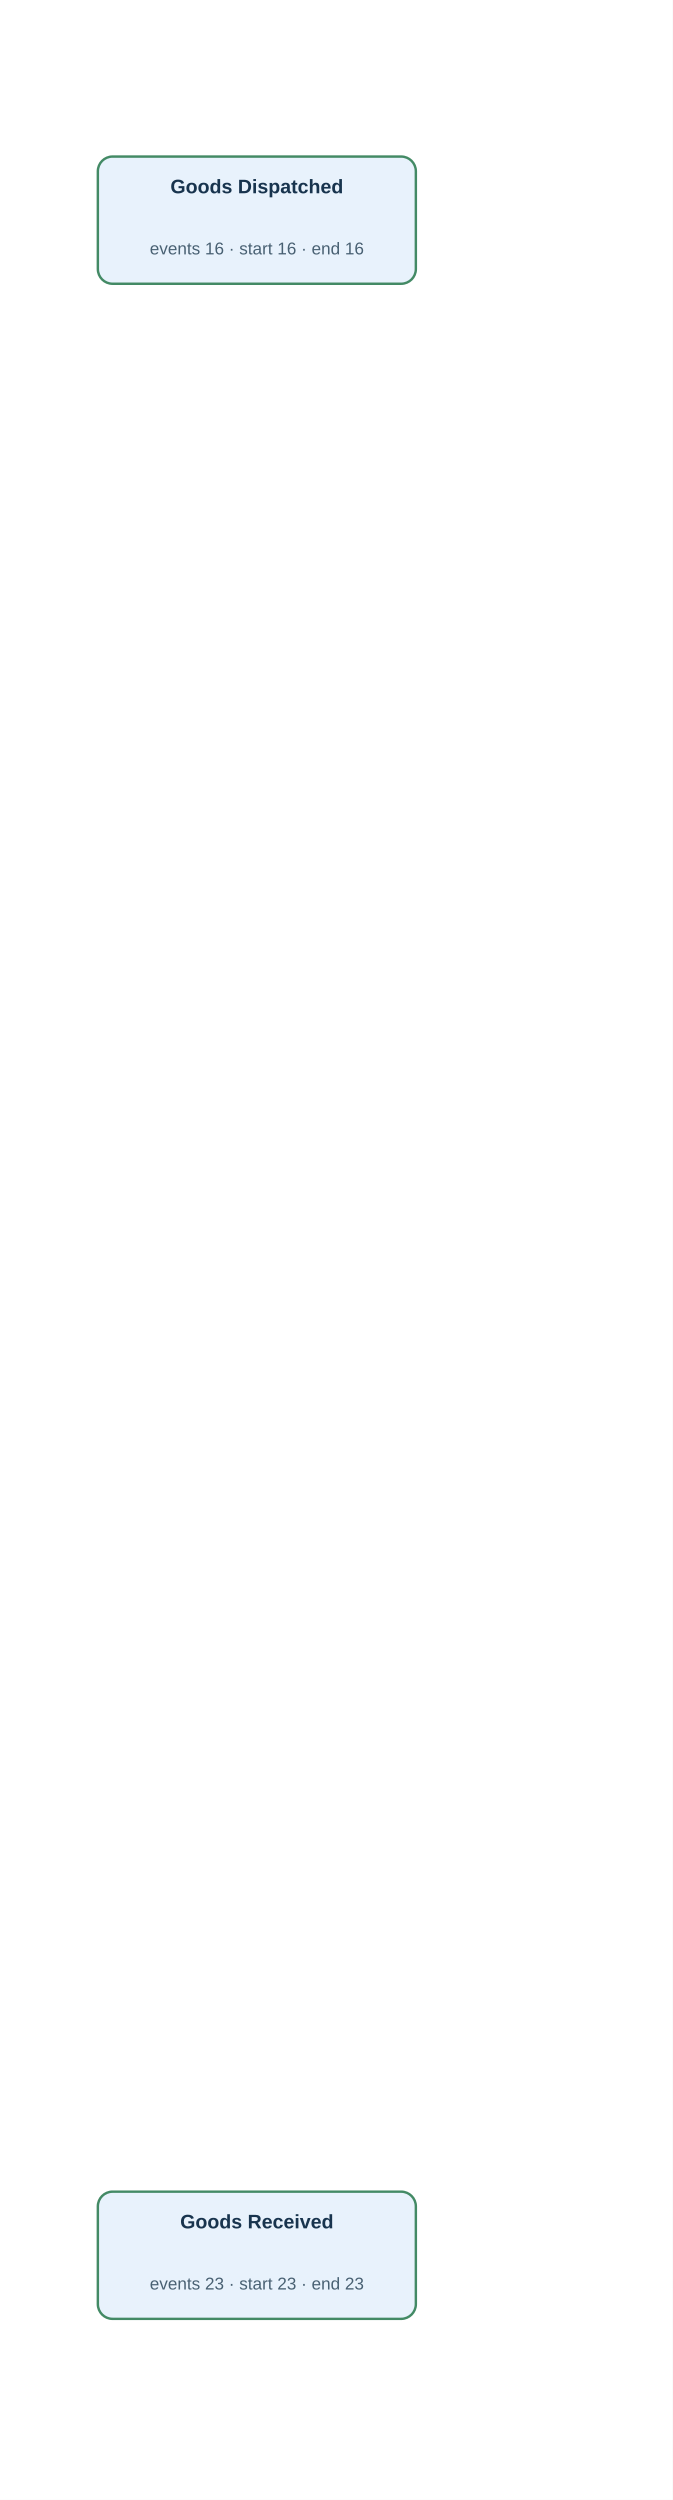
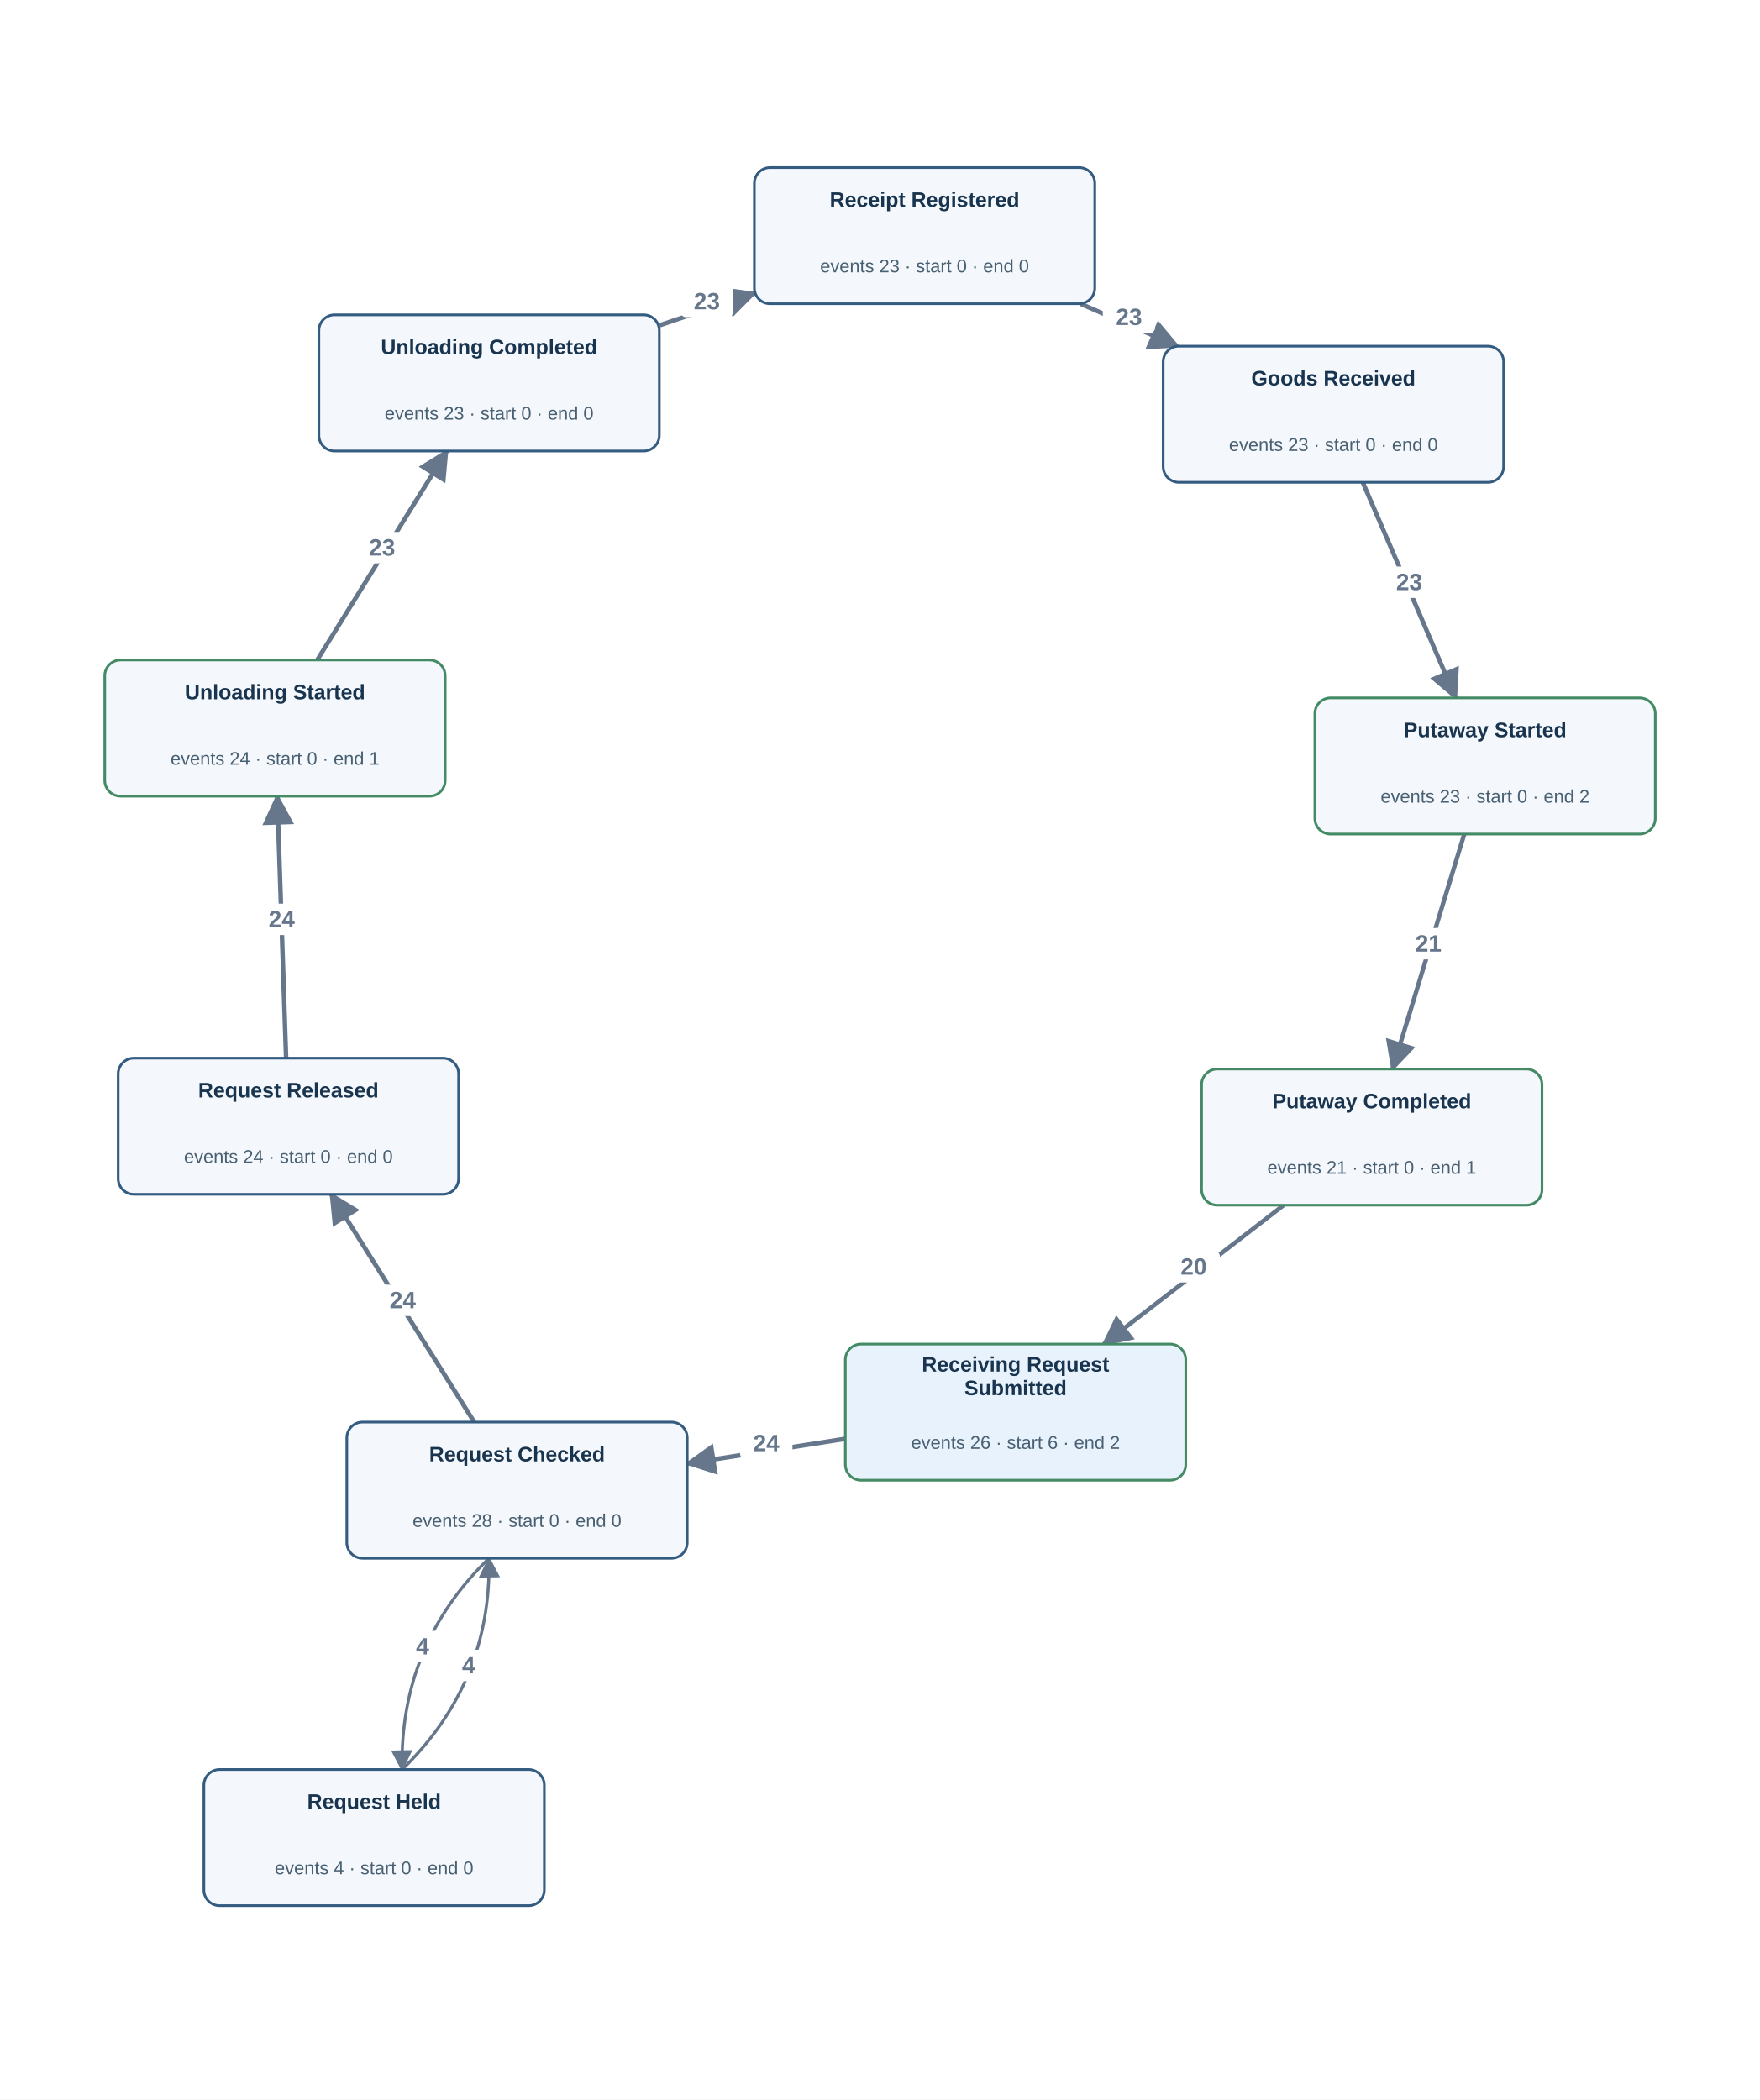
- <svg xmlns="http://www.w3.org/2000/svg" viewBox="0 0 550 2044" width="550" height="2044" role="img" aria-label="Gold directly follows graph">
+ <svg xmlns="http://www.w3.org/2000/svg" viewBox="0 0 1344 1604" width="1344" height="1604" role="img" aria-label="Gold directly follows graph">
  <defs>
    <marker id="arr" viewBox="0 0 10 10" refX="9" refY="5" markerWidth="7" markerHeight="7" orient="auto-start-reverse">
      <path d="M 0 0 L 10 5 L 0 10 z" fill="#66778c" />
    </marker>
  </defs>
-   <rect width="550" height="2043.9" fill="#fff" />
-   <g data-activity="Goods Dispatched">
-     <rect x="80" y="128.0" width="260" height="104" rx="12" fill="#e8f2fc" stroke="#438a65" stroke-width="2" />
-     <text x="210" y="158.0" text-anchor="middle" font-family="Arial,sans-serif" font-size="16" font-weight="600" fill="#18344e">Goods Dispatched</text>
-     <text x="210" y="208.0" text-anchor="middle" font-family="Arial,sans-serif" font-size="14" fill="#486072">events 16 · start 16 · end 16</text>
+   <rect width="1344.186" height="1603.569" fill="#fff" />
+   <g data-source="Goods Received" data-target="Putaway Started" data-edge="Goods Received → Putaway Started">
+     <path d="M 1040.765 368.401 Q 1076.265 450.729, 1111.764 533.057" fill="none" stroke="#66778c" stroke-width="3.425" marker-end="url(#arr)" />
+     <rect x="1056.265" y="432.729" width="40" height="24" rx="4" fill="white" />
+     <text x="1076.265" y="450.729" text-anchor="middle" font-family="Arial,sans-serif" font-size="18" font-weight="700" fill="#66778c">23</text>
+   </g>
+   <g data-source="Putaway Completed" data-target="Receiving Request Submitted" data-edge="Putaway Completed → Receiving Request Submitted">
+     <path d="M 980.331 920.523 Q 911.636 973.571, 842.941 1026.618" fill="none" stroke="#66778c" stroke-width="3.331" marker-end="url(#arr)" />
+     <rect x="891.636" y="955.571" width="40" height="24" rx="4" fill="white" />
+     <text x="911.636" y="973.571" text-anchor="middle" font-family="Arial,sans-serif" font-size="18" font-weight="700" fill="#66778c">20</text>
+   </g>
+   <g data-source="Putaway Started" data-target="Putaway Completed" data-edge="Putaway Started → Putaway Completed">
+     <path d="M 1118.315 637.057 Q 1090.928 726.79, 1063.541 816.523" fill="none" stroke="#66778c" stroke-width="3.364" marker-end="url(#arr)" />
+     <rect x="1070.928" y="708.79" width="40" height="24" rx="4" fill="white" />
+     <text x="1090.928" y="726.79" text-anchor="middle" font-family="Arial,sans-serif" font-size="18" font-weight="700" fill="#66778c">21</text>
+   </g>
+   <g data-source="Receipt Registered" data-target="Goods Received" data-edge="Receipt Registered → Goods Received">
+     <path d="M 825.148 232.0 Q 862.231 248.2, 899.314 264.401" fill="none" stroke="#66778c" stroke-width="3.425" marker-end="url(#arr)" />
+     <rect x="842.231" y="230.2" width="40" height="24" rx="4" fill="white" />
+     <text x="862.231" y="248.2" text-anchor="middle" font-family="Arial,sans-serif" font-size="18" font-weight="700" fill="#66778c">23</text>
+   </g>
+   <g data-source="Receiving Request Submitted" data-target="Request Checked" data-edge="Receiving Request Submitted → Request Checked">
+     <path d="M 645.603 1098.968 Q 585.233 1108.418, 524.863 1117.869" fill="none" stroke="#66778c" stroke-width="3.453" marker-end="url(#arr)" />
+     <rect x="565.233" y="1090.418" width="40" height="24" rx="4" fill="white" />
+     <text x="585.233" y="1108.418" text-anchor="middle" font-family="Arial,sans-serif" font-size="18" font-weight="700" fill="#66778c">24</text>
+   </g>
+   <g data-source="Request Checked" data-target="Request Held" data-edge="Request Checked → Request Held">
+     <path d="M 373.471 1190.218 Q 305.141 1256.437, 307.096 1351.569" fill="none" stroke="#66778c" stroke-width="2.327" marker-end="url(#arr)" />
+     <rect x="307.712" y="1245.665" width="30" height="24" rx="4" fill="white" />
+     <text x="322.712" y="1263.665" text-anchor="middle" font-family="Arial,sans-serif" font-size="18" font-weight="700" fill="#66778c">4</text>
+   </g>
+   <g data-source="Request Checked" data-target="Request Released" data-edge="Request Checked → Request Released">
+     <path d="M 362.202 1086.218 Q 307.554 999.214, 252.906 912.209" fill="none" stroke="#66778c" stroke-width="3.453" marker-end="url(#arr)" />
+     <rect x="287.554" y="981.214" width="40" height="24" rx="4" fill="white" />
+     <text x="307.554" y="999.214" text-anchor="middle" font-family="Arial,sans-serif" font-size="18" font-weight="700" fill="#66778c">24</text>
+   </g>
+   <g data-source="Request Held" data-target="Request Checked" data-edge="Request Held → Request Checked">
+     <path d="M 307.096 1351.569 Q 375.426 1285.35, 373.471 1190.218" fill="none" stroke="#66778c" stroke-width="2.327" marker-end="url(#arr)" />
+     <rect x="342.855" y="1260.122" width="30" height="24" rx="4" fill="white" />
+     <text x="357.855" y="1278.122" text-anchor="middle" font-family="Arial,sans-serif" font-size="18" font-weight="700" fill="#66778c">4</text>
+   </g>
+   <g data-source="Request Released" data-target="Unloading Started" data-edge="Request Released → Unloading Started">
+     <path d="M 218.492 808.209 Q 215.122 708.17, 211.752 608.13" fill="none" stroke="#66778c" stroke-width="3.453" marker-end="url(#arr)" />
+     <rect x="195.122" y="690.17" width="40" height="24" rx="4" fill="white" />
+     <text x="215.122" y="708.17" text-anchor="middle" font-family="Arial,sans-serif" font-size="18" font-weight="700" fill="#66778c">24</text>
+   </g>
+   <g data-source="Unloading Completed" data-target="Receipt Registered" data-edge="Unloading Completed → Receipt Registered">
+     <path d="M 503.539 248.515 Q 539.829 236.241, 576.119 223.968" fill="none" stroke="#66778c" stroke-width="3.425" marker-end="url(#arr)" />
+     <rect x="519.829" y="218.241" width="40" height="24" rx="4" fill="white" />
+     <text x="539.829" y="236.241" text-anchor="middle" font-family="Arial,sans-serif" font-size="18" font-weight="700" fill="#66778c">23</text>
+   </g>
+   <g data-source="Unloading Started" data-target="Unloading Completed" data-edge="Unloading Started → Unloading Completed">
+     <path d="M 242.255 504.13 Q 291.77 424.306, 341.284 344.483" fill="none" stroke="#66778c" stroke-width="3.425" marker-end="url(#arr)" />
+     <rect x="271.77" y="406.306" width="40" height="24" rx="4" fill="white" />
+     <text x="291.77" y="424.306" text-anchor="middle" font-family="Arial,sans-serif" font-size="18" font-weight="700" fill="#66778c">23</text>
  </g>
  <g data-activity="Goods Received">
-     <rect x="80.0" y="1791.9" width="260" height="104" rx="12" fill="#e8f2fc" stroke="#438a65" stroke-width="2" />
-     <text x="210.0" y="1821.9" text-anchor="middle" font-family="Arial,sans-serif" font-size="16" font-weight="600" fill="#18344e">Goods Received</text>
-     <text x="210.0" y="1871.9" text-anchor="middle" font-family="Arial,sans-serif" font-size="14" fill="#486072">events 23 · start 23 · end 23</text>
+     <rect x="888.343" y="264.401" width="260" height="104" rx="12" fill="#f4f7fb" stroke="#345b80" stroke-width="2" />
+     <text x="1018.343" y="294.401" text-anchor="middle" font-family="Arial,sans-serif" font-size="16" font-weight="600" fill="#18344e">Goods Received</text>
+     <text x="1018.343" y="344.401" text-anchor="middle" font-family="Arial,sans-serif" font-size="14" fill="#486072">events 23 · start 0 · end 0</text>
+   </g>
+   <g data-activity="Putaway Completed">
+     <rect x="917.67" y="816.523" width="260" height="104" rx="12" fill="#f4f7fb" stroke="#438a65" stroke-width="2" />
+     <text x="1047.67" y="846.523" text-anchor="middle" font-family="Arial,sans-serif" font-size="16" font-weight="600" fill="#18344e">Putaway Completed</text>
+     <text x="1047.67" y="896.523" text-anchor="middle" font-family="Arial,sans-serif" font-size="14" fill="#486072">events 21 · start 0 · end 1</text>
+   </g>
+   <g data-activity="Putaway Started">
+     <rect x="1004.186" y="533.057" width="260" height="104" rx="12" fill="#f4f7fb" stroke="#438a65" stroke-width="2" />
+     <text x="1134.186" y="563.057" text-anchor="middle" font-family="Arial,sans-serif" font-size="16" font-weight="600" fill="#18344e">Putaway Started</text>
+     <text x="1134.186" y="613.057" text-anchor="middle" font-family="Arial,sans-serif" font-size="14" fill="#486072">events 23 · start 0 · end 2</text>
+   </g>
+   <g data-activity="Receipt Registered">
+     <rect x="576.119" y="128.0" width="260" height="104" rx="12" fill="#f4f7fb" stroke="#345b80" stroke-width="2" />
+     <text x="706.119" y="158.0" text-anchor="middle" font-family="Arial,sans-serif" font-size="16" font-weight="600" fill="#18344e">Receipt Registered</text>
+     <text x="706.119" y="208.0" text-anchor="middle" font-family="Arial,sans-serif" font-size="14" fill="#486072">events 23 · start 0 · end 0</text>
+   </g>
+   <g data-activity="Receiving Request Submitted">
+     <rect x="645.603" y="1026.618" width="260" height="104" rx="12" fill="#e8f2fc" stroke="#438a65" stroke-width="2" />
+     <text x="775.603" y="1047.618" text-anchor="middle" font-family="Arial,sans-serif" font-size="16" font-weight="600" fill="#18344e">Receiving Request</text>
+     <text x="775.603" y="1065.618" text-anchor="middle" font-family="Arial,sans-serif" font-size="16" font-weight="600" fill="#18344e">Submitted</text>
+     <text x="775.603" y="1106.618" text-anchor="middle" font-family="Arial,sans-serif" font-size="14" fill="#486072">events 26 · start 6 · end 2</text>
+   </g>
+   <g data-activity="Request Checked">
+     <rect x="264.863" y="1086.218" width="260" height="104" rx="12" fill="#f4f7fb" stroke="#345b80" stroke-width="2" />
+     <text x="394.863" y="1116.218" text-anchor="middle" font-family="Arial,sans-serif" font-size="16" font-weight="600" fill="#18344e">Request Checked</text>
+     <text x="394.863" y="1166.218" text-anchor="middle" font-family="Arial,sans-serif" font-size="14" fill="#486072">events 28 · start 0 · end 0</text>
+   </g>
+   <g data-activity="Request Held">
+     <rect x="155.704" y="1351.569" width="260" height="104" rx="12" fill="#f4f7fb" stroke="#345b80" stroke-width="2" />
+     <text x="285.704" y="1381.569" text-anchor="middle" font-family="Arial,sans-serif" font-size="16" font-weight="600" fill="#18344e">Request Held</text>
+     <text x="285.704" y="1431.569" text-anchor="middle" font-family="Arial,sans-serif" font-size="14" fill="#486072">events 4 · start 0 · end 0</text>
+   </g>
+   <g data-activity="Request Released">
+     <rect x="90.244" y="808.209" width="260" height="104" rx="12" fill="#f4f7fb" stroke="#345b80" stroke-width="2" />
+     <text x="220.244" y="838.209" text-anchor="middle" font-family="Arial,sans-serif" font-size="16" font-weight="600" fill="#18344e">Request Released</text>
+     <text x="220.244" y="888.209" text-anchor="middle" font-family="Arial,sans-serif" font-size="14" fill="#486072">events 24 · start 0 · end 0</text>
+   </g>
+   <g data-activity="Unloading Completed">
+     <rect x="243.539" y="240.483" width="260" height="104" rx="12" fill="#f4f7fb" stroke="#345b80" stroke-width="2" />
+     <text x="373.539" y="270.483" text-anchor="middle" font-family="Arial,sans-serif" font-size="16" font-weight="600" fill="#18344e">Unloading Completed</text>
+     <text x="373.539" y="320.483" text-anchor="middle" font-family="Arial,sans-serif" font-size="14" fill="#486072">events 23 · start 0 · end 0</text>
+   </g>
+   <g data-activity="Unloading Started">
+     <rect x="80.0" y="504.13" width="260" height="104" rx="12" fill="#f4f7fb" stroke="#438a65" stroke-width="2" />
+     <text x="210.0" y="534.13" text-anchor="middle" font-family="Arial,sans-serif" font-size="16" font-weight="600" fill="#18344e">Unloading Started</text>
+     <text x="210.0" y="584.13" text-anchor="middle" font-family="Arial,sans-serif" font-size="14" fill="#486072">events 24 · start 0 · end 1</text>
  </g>
</svg>
